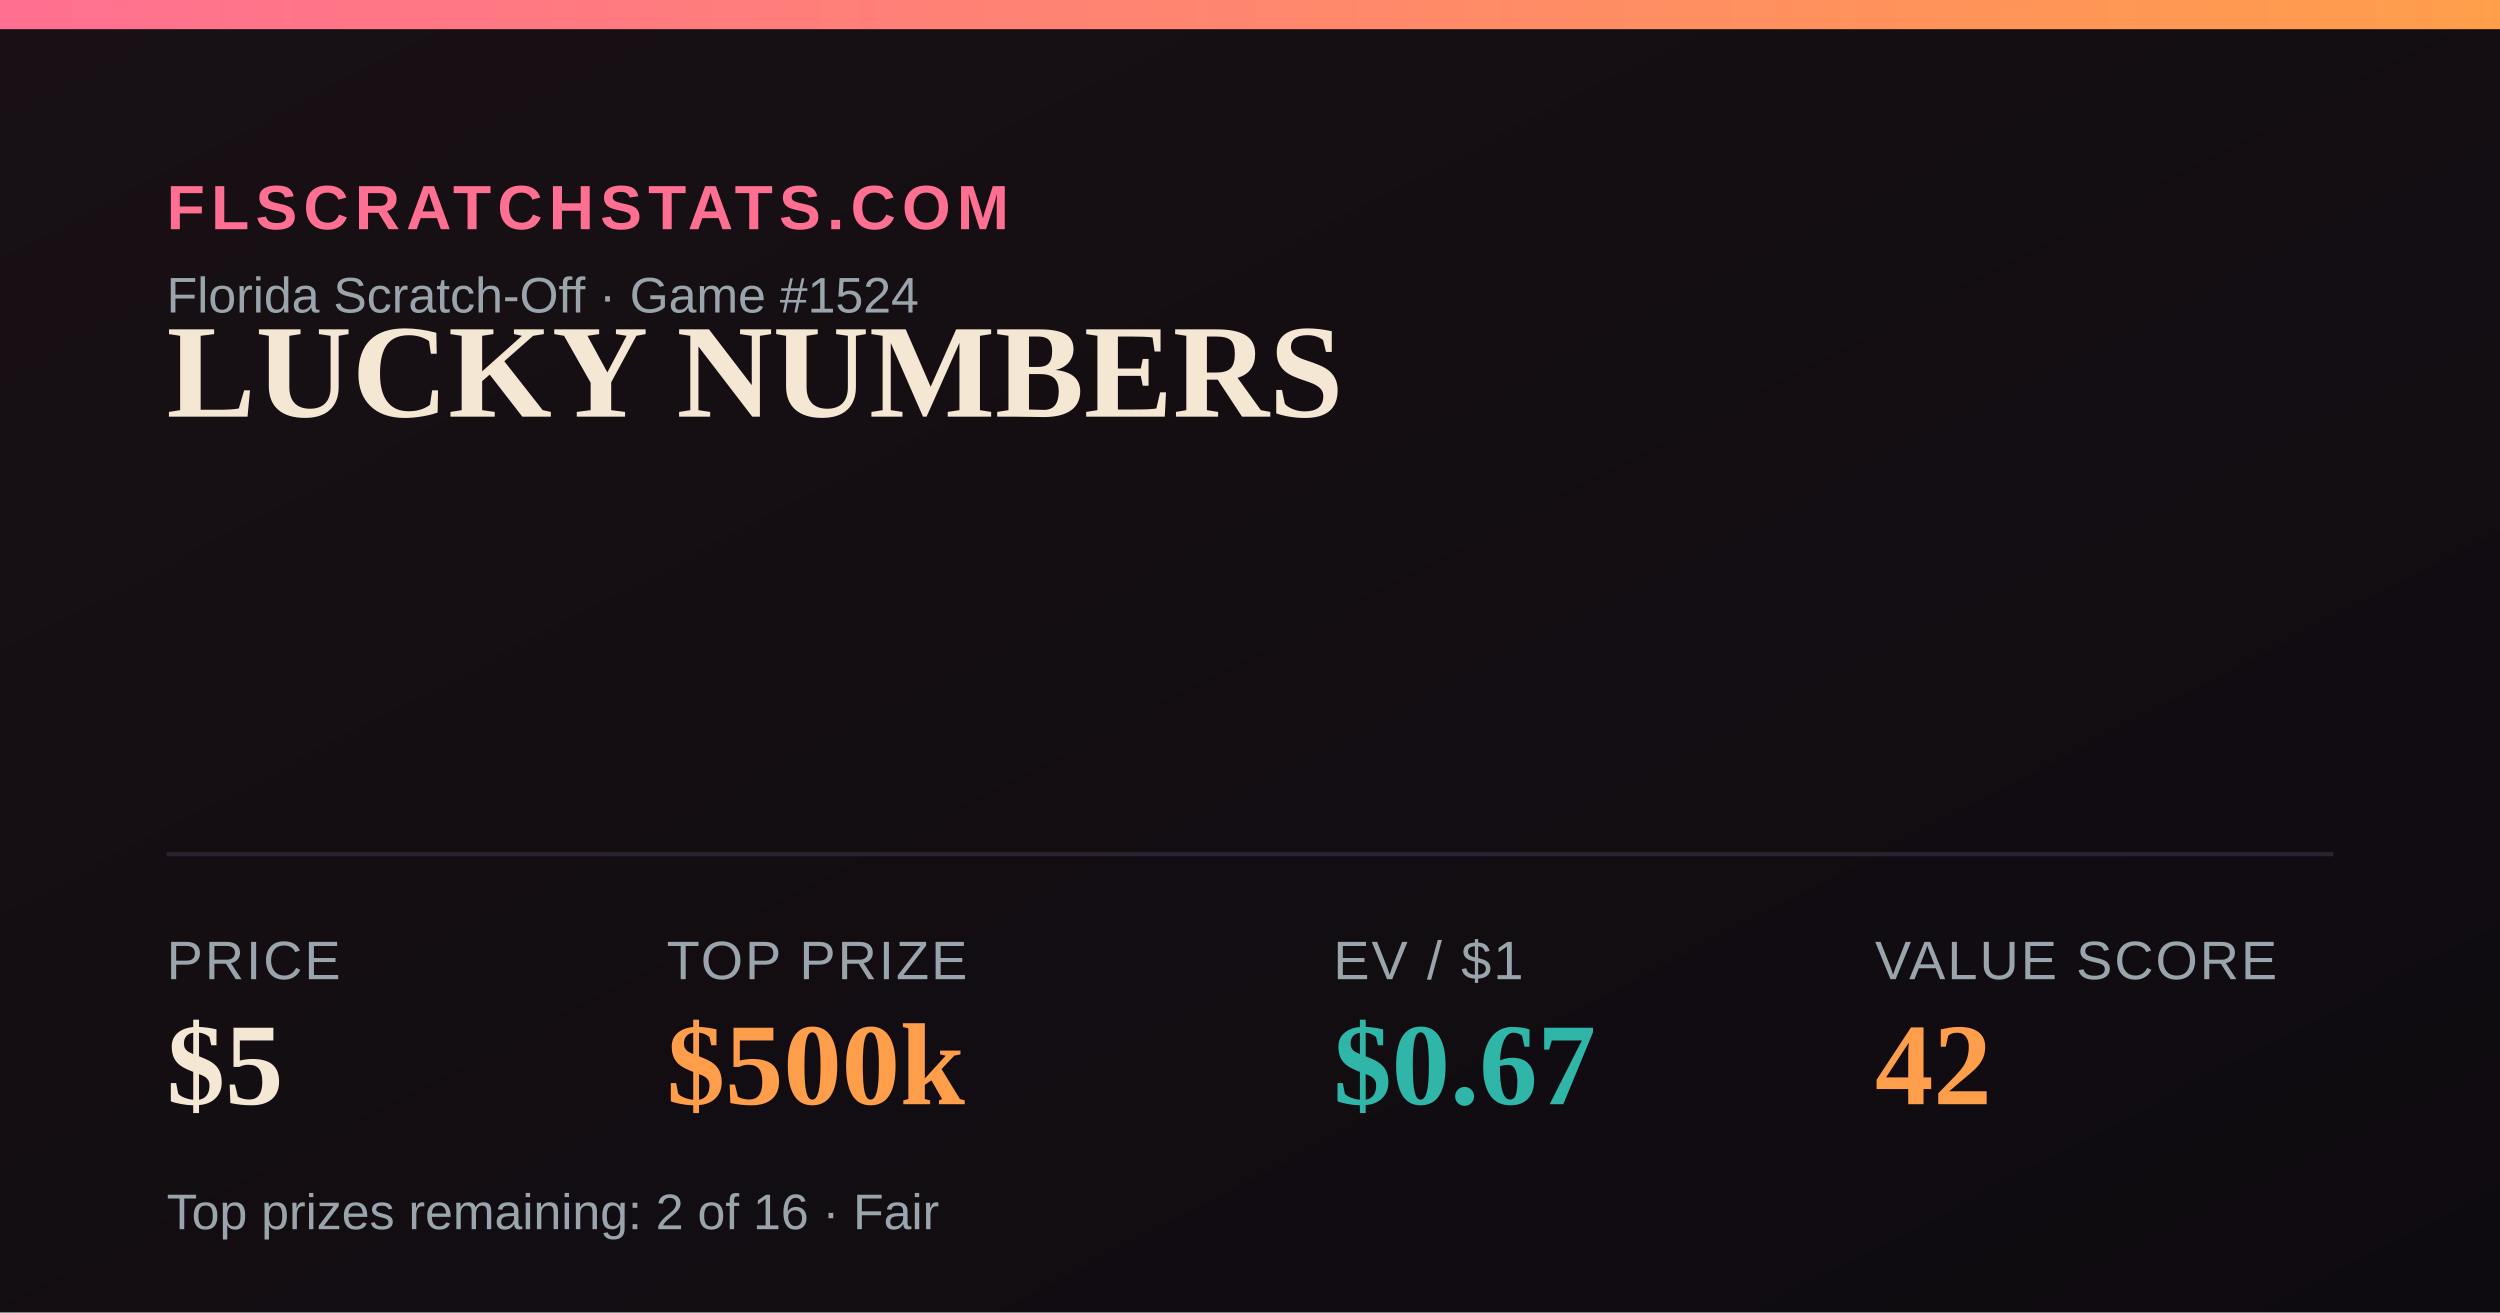
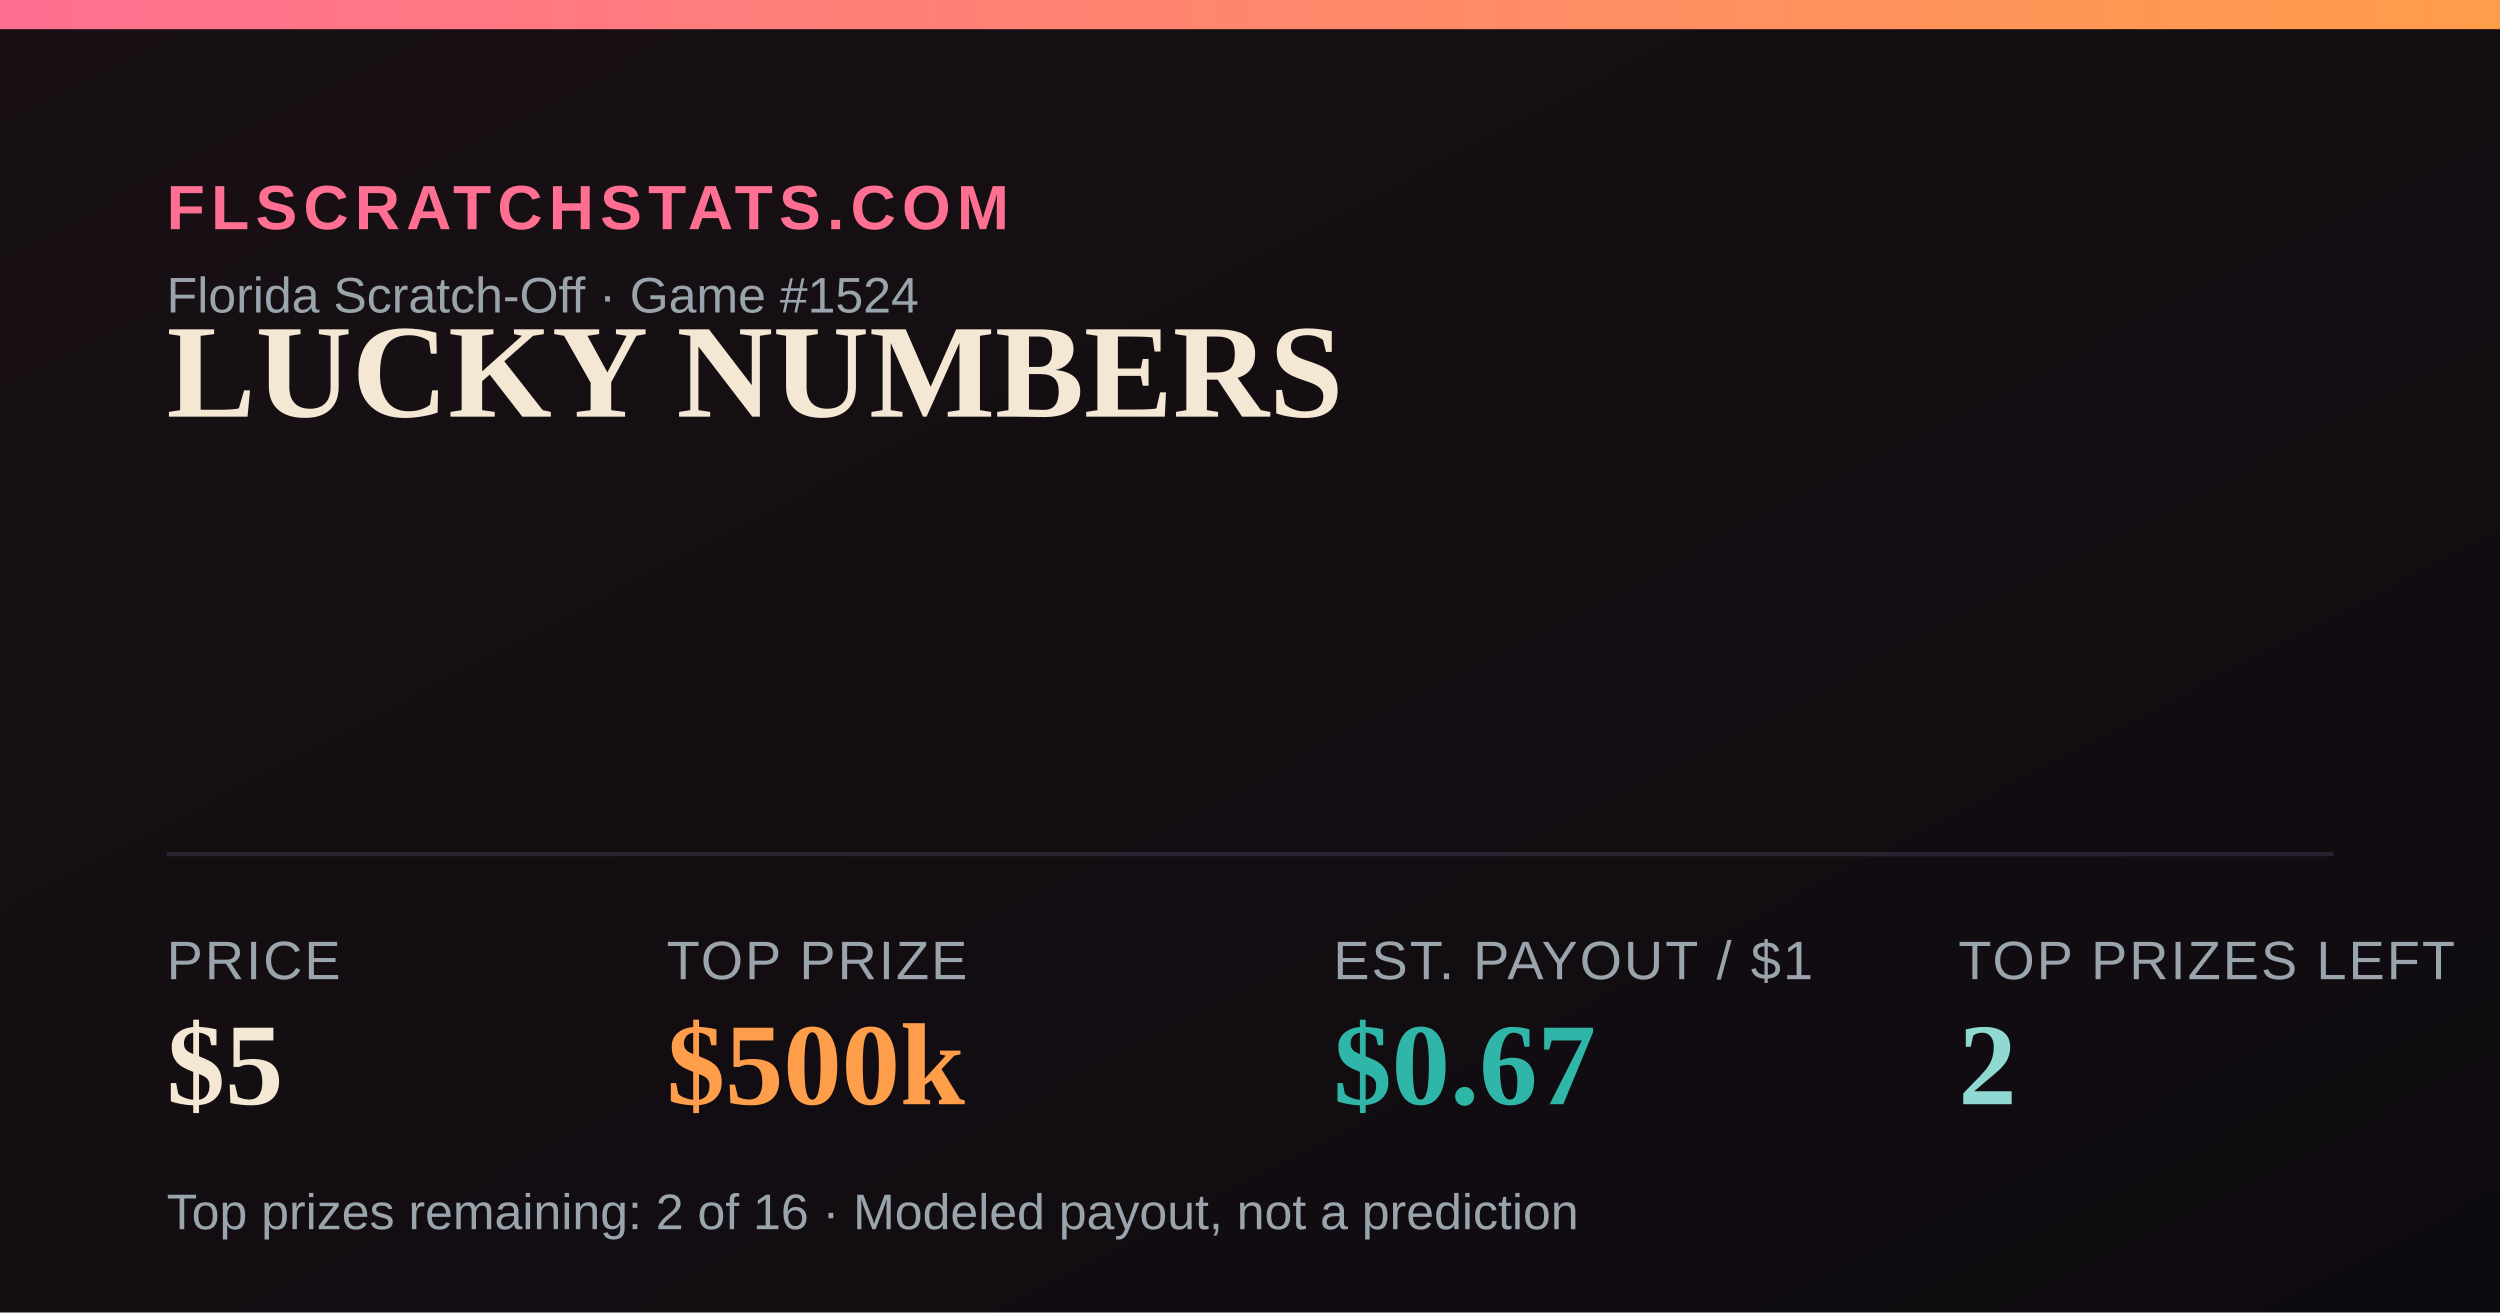
<svg xmlns="http://www.w3.org/2000/svg" width="1200" height="630" viewBox="0 0 1200 630">
  <defs>
    <linearGradient id="bg" x1="0" y1="0" x2="1" y2="1">
      <stop offset="0" stop-color="#181014" />
      <stop offset="1" stop-color="#0e0b10" />
    </linearGradient>
    <linearGradient id="accent" x1="0" y1="0" x2="1" y2="0">
      <stop offset="0" stop-color="#FF6F91" />
      <stop offset="1" stop-color="#FF9E4A" />
    </linearGradient>
  </defs>
  <rect width="1200" height="630" fill="url(#bg)" />
  <rect x="0" y="0" width="1200" height="14" fill="url(#accent)" />
  <text x="80" y="110" font-family="Arial,Helvetica,sans-serif" font-size="30" fill="#FF6F91" letter-spacing="3" font-weight="700">FLSCRATCHSTATS.COM</text>
  <text x="80" y="150" font-family="Arial,Helvetica,sans-serif" font-size="24" fill="#9aa4ad">Florida Scratch-Off · Game #1524</text>
  <text x="80" y="200" font-family="Georgia,'Times New Roman',serif" font-size="64" font-weight="700" fill="#F4E7D3">LUCKY NUMBERS</text>
  <line x1="80" y1="410" x2="1120" y2="410" stroke="#2a2230" stroke-width="2" />
  <text x="80" y="470" font-family="Arial,Helvetica,sans-serif" font-size="26" fill="#9aa4ad" letter-spacing="1">PRICE</text>
  <text x="80" y="530" font-family="Georgia,'Times New Roman',serif" font-size="56" font-weight="700" fill="#F4E7D3">$5</text>
  <text x="320" y="470" font-family="Arial,Helvetica,sans-serif" font-size="26" fill="#9aa4ad" letter-spacing="1">TOP PRIZE</text>
  <text x="320" y="530" font-family="Georgia,'Times New Roman',serif" font-size="56" font-weight="700" fill="#FF9E4A">$500k</text>
-   <text x="640" y="470" font-family="Arial,Helvetica,sans-serif" font-size="26" fill="#9aa4ad" letter-spacing="1">EV / $1</text>
+   <text x="640" y="470" font-family="Arial,Helvetica,sans-serif" font-size="26" fill="#9aa4ad" letter-spacing="1">EST. PAYOUT / $1</text>
  <text x="640" y="530" font-family="Georgia,'Times New Roman',serif" font-size="56" font-weight="700" fill="#2FB6A8">$0.67</text>
-   <text x="900" y="470" font-family="Arial,Helvetica,sans-serif" font-size="26" fill="#9aa4ad" letter-spacing="1">VALUE SCORE</text>
-   <text x="900" y="530" font-family="Georgia,'Times New Roman',serif" font-size="56" font-weight="700" fill="#FF9E4A">42</text>
-   <text x="80" y="590" font-family="Arial,Helvetica,sans-serif" font-size="24" fill="#9aa4ad">Top prizes remaining: 2 of 16 · Fair</text>
+   <text x="940" y="470" font-family="Arial,Helvetica,sans-serif" font-size="26" fill="#9aa4ad" letter-spacing="1">TOP PRIZES LEFT</text>
+   <text x="940" y="530" font-family="Georgia,'Times New Roman',serif" font-size="56" font-weight="700" fill="#8FD9D2">2</text>
+   <text x="80" y="590" font-family="Arial,Helvetica,sans-serif" font-size="24" fill="#9aa4ad">Top prizes remaining: 2 of 16 · Modeled payout, not a prediction</text>
</svg>
